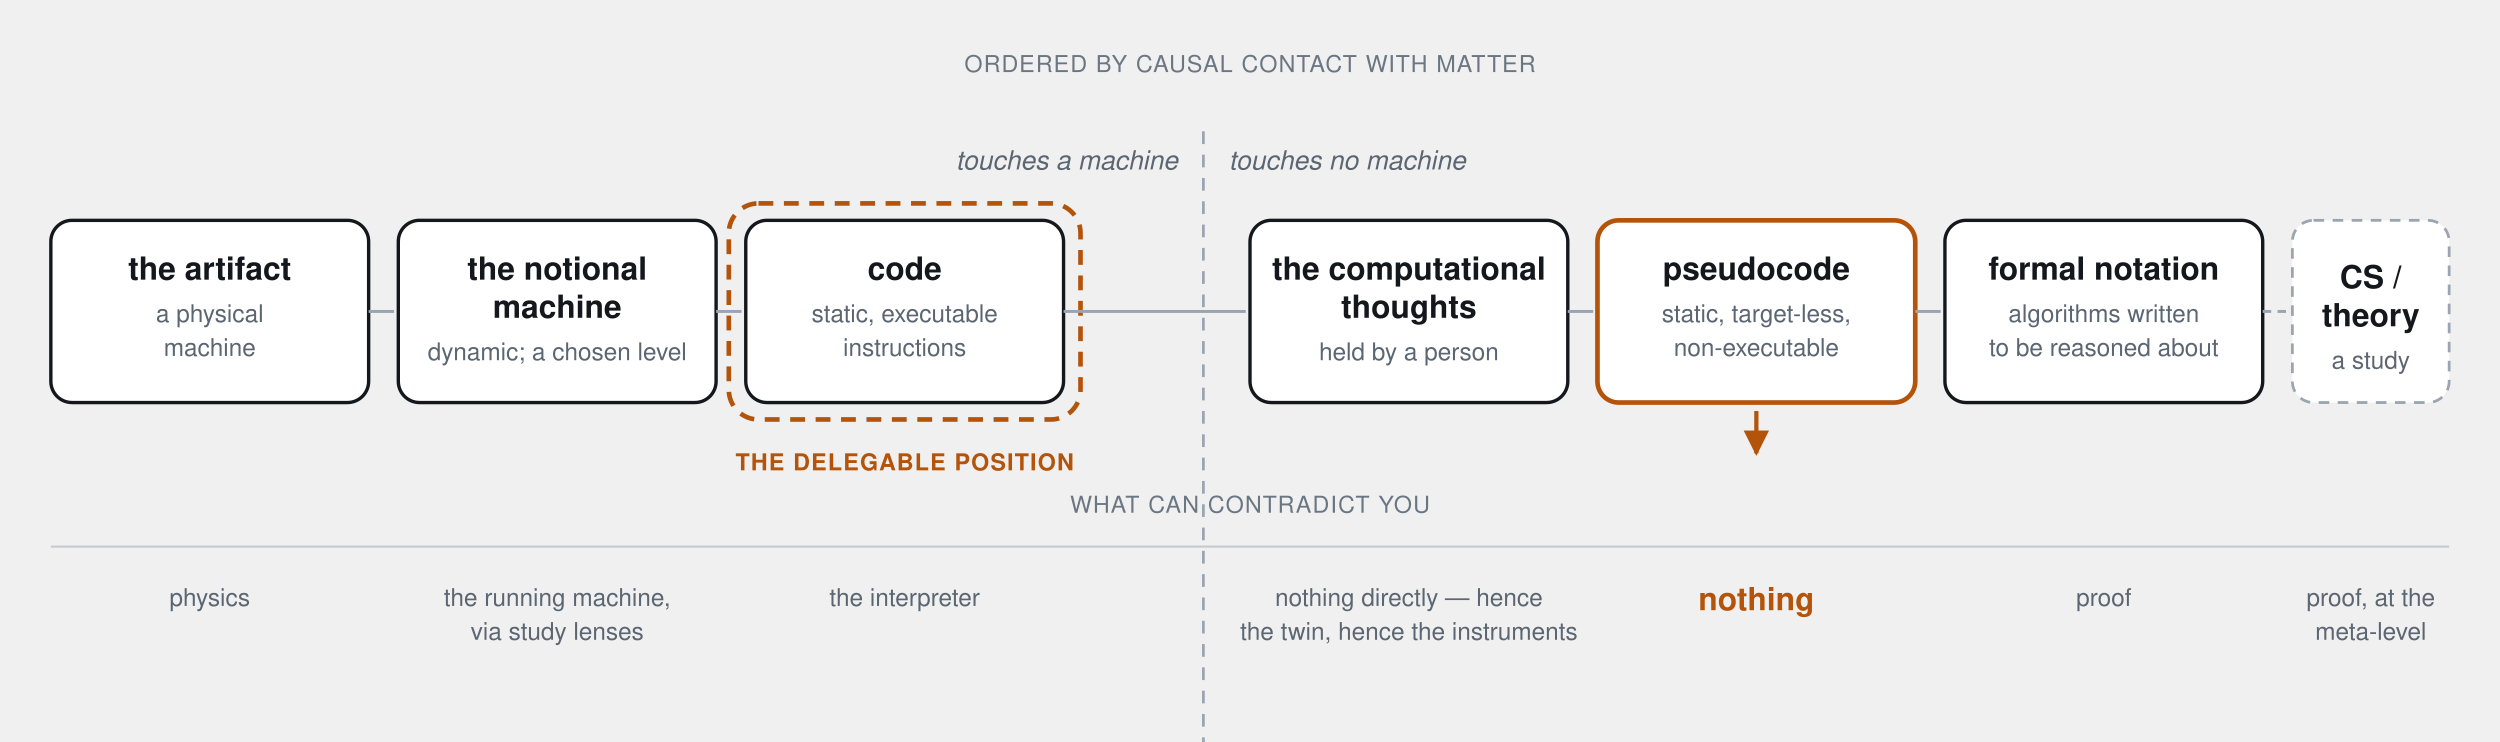
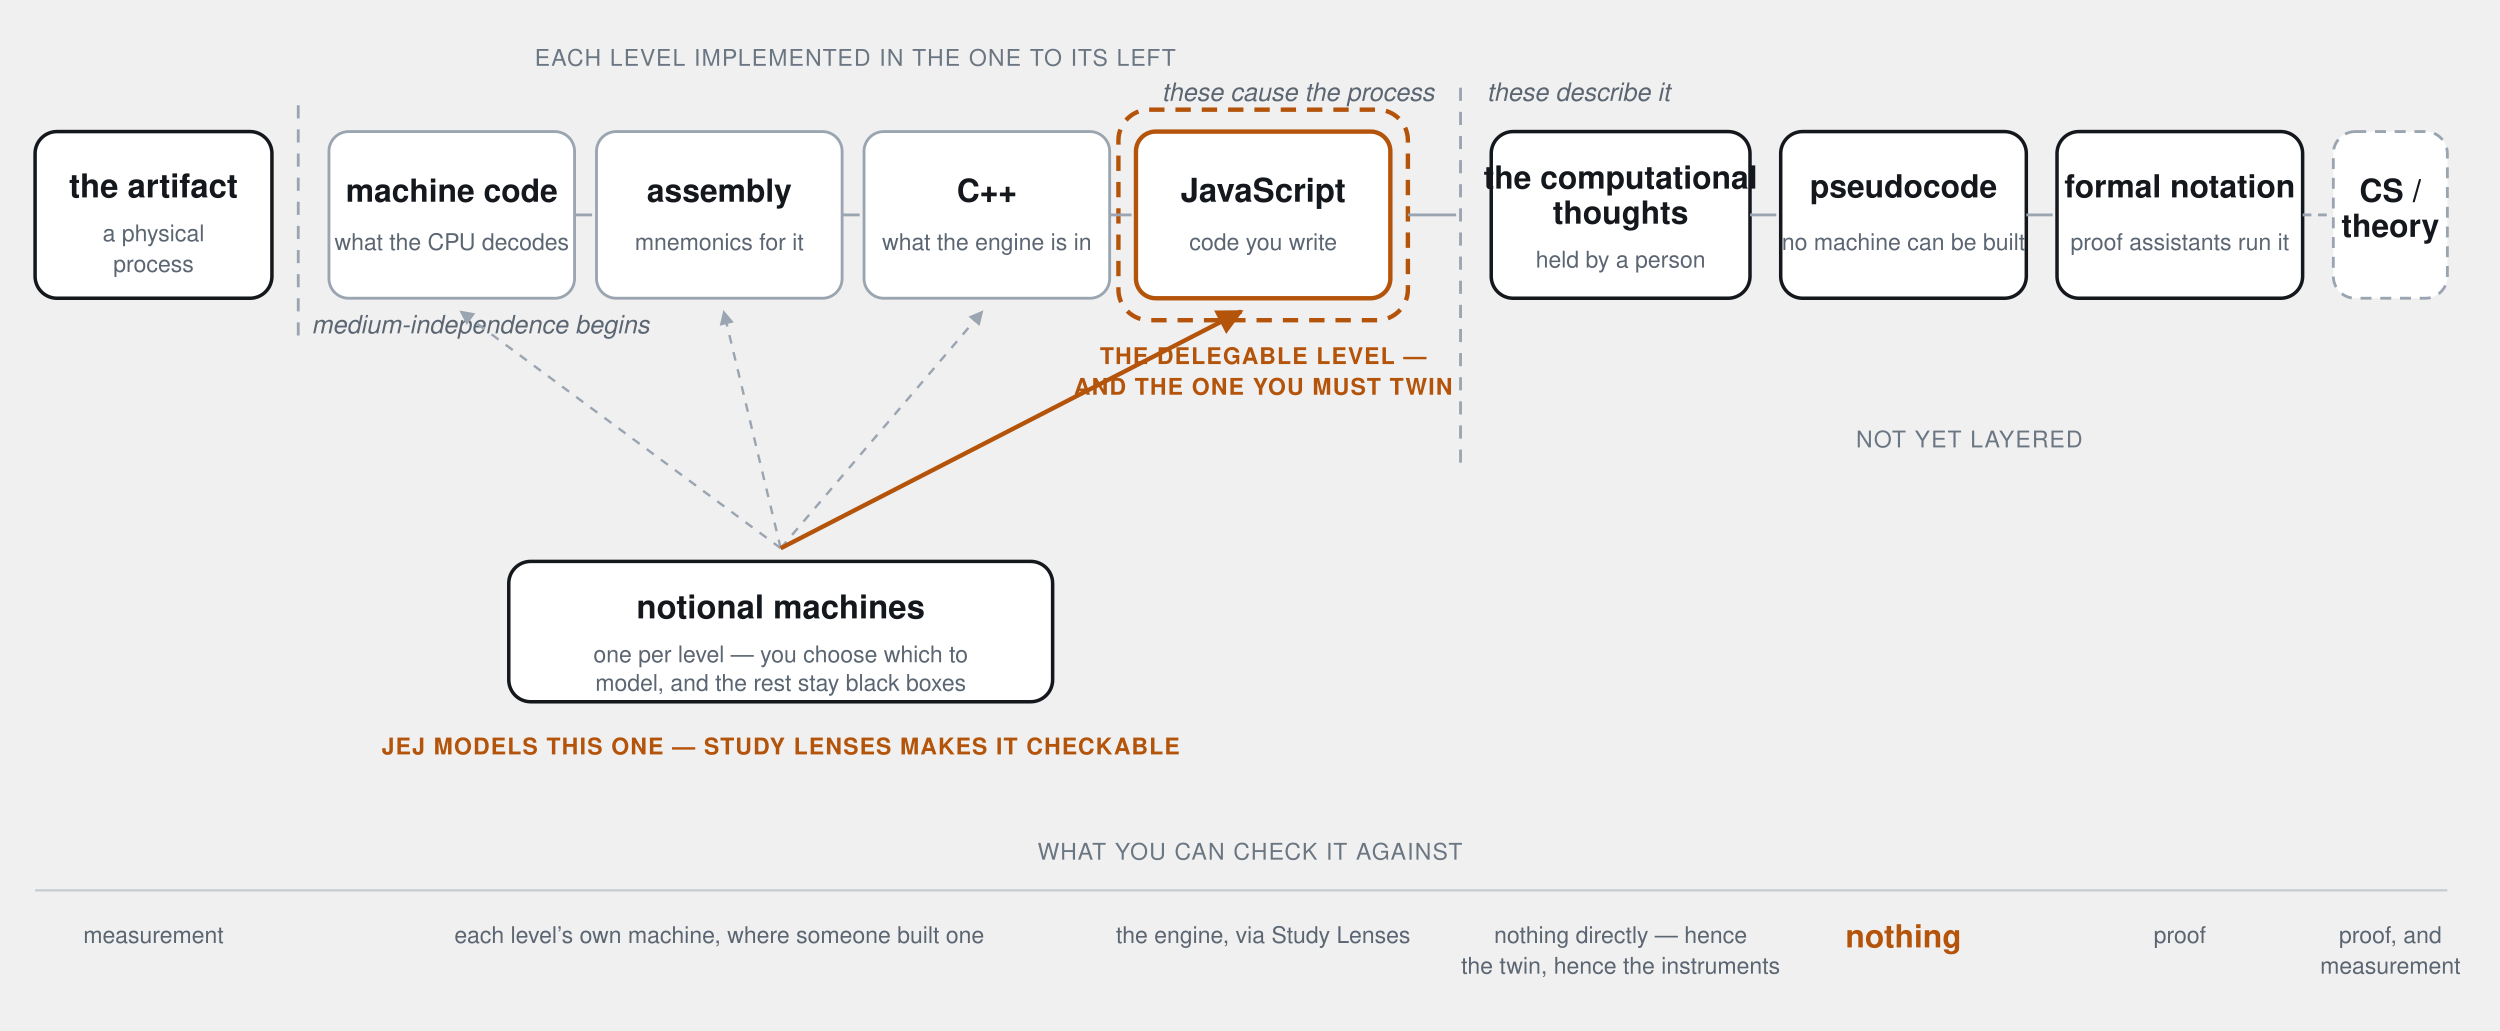
- <svg xmlns="http://www.w3.org/2000/svg" viewBox="0 0 1180 350" width="1180" height="350" role="img" aria-labelledby="ctl cds">
+ <svg xmlns="http://www.w3.org/2000/svg" viewBox="0 0 1140 470" width="1140" height="470" role="img" aria-labelledby="ctl cds">
  <style>
    :root { color-scheme: light dark; }
    .ink { fill: #14181d; }
    .muted { fill: #5b6672; }
    .line { stroke: #9aa5b1; }
    .box { fill: #ffffff; stroke: #14181d; }
    .soft { fill: #ffffff; stroke: #9aa5b1; }
    .accent { stroke: #b4530a; }
    .accentfill { fill: #b4530a; }
    .accenttag { fill: #b4530a; font-weight: 640; }
    .tag { fill: #6b7683; }
    @media (prefers-color-scheme: dark) {
      .ink { fill: #e8ecf1; }
      .muted { fill: #9aa5b1; }
      .line { stroke: #55606c; }
      .box { fill: #14181d; stroke: #e8ecf1; }
      .soft { fill: #14181d; stroke: #55606c; }
      .accent { stroke: #e8913f; }
      .accentfill { fill: #e8913f; }
      .accenttag { fill: #e8913f; }
      .tag { fill: #8792a0; }
    }
    text { font-family: ui-sans-serif, system-ui, -apple-system, "Segoe UI", Helvetica, Arial, sans-serif; }
-     .h { font-size: 15px; font-weight: 640; }
-     .s { font-size: 11.5px; }
-     .g { font-size: 11px; letter-spacing: .05em; }
-     .k { font-size: 12.5px; font-style: italic; }
+     .h { font-size: 14.5px; font-weight: 640; }
+     .hh { font-size: 15px; font-weight: 640; }
+     .s { font-size: 10.5px; }
+     .g { font-size: 10.5px; letter-spacing: .05em; }
+     .k { font-size: 11.5px; font-style: italic; }
  </style>
  <defs>
-     <marker id="cdn" viewBox="0 0 10 10" refX="9" refY="5" markerWidth="6" markerHeight="6" orient="auto-start-reverse">
+     <marker id="up" viewBox="0 0 10 10" refX="9" refY="5" markerWidth="6" markerHeight="6" orient="auto-start-reverse">
      <path d="M0 0 L10 5 L0 10 z" class="accentfill" />
    </marker>
+     <marker id="upm" viewBox="0 0 10 10" refX="9" refY="5" markerWidth="6" markerHeight="6" orient="auto-start-reverse">
+       <path d="M0 0 L10 5 L0 10 z" fill="#9aa5b1" />
+     </marker>
  </defs>
-   <text x="590" y="34" text-anchor="middle" class="g tag">ORDERED BY CAUSAL CONTACT WITH MATTER</text>
-   <path d="M568 62 L568 470" class="line" fill="none" stroke-width="1.3" stroke-dasharray="6 5" />
-   <text x="556" y="80" text-anchor="end" class="k muted">touches a machine</text>
-   <text x="580" y="80" class="k muted">touches no machine</text>
-   <rect x="24" y="104" width="150" height="86" rx="10" class="box" stroke-width="1.6" />
-   <text x="99" y="132" text-anchor="middle" class="h ink">the artifact</text>
-   <text x="99" y="152" text-anchor="middle" class="s muted">a physical</text>
-   <text x="99" y="168" text-anchor="middle" class="s muted">machine</text>
-   <rect x="188" y="104" width="150" height="86" rx="10" class="box" stroke-width="1.6" />
-   <text x="263" y="132" text-anchor="middle" class="h ink">the notional</text>
-   <text x="263" y="150" text-anchor="middle" class="h ink">machine</text>
-   <text x="263" y="170" text-anchor="middle" class="s muted">dynamic; a chosen level</text>
-   <rect x="344" y="96" width="166" height="102" rx="14" fill="none" class="accent" stroke-width="2.2" stroke-dasharray="7 5" />
-   <rect x="352" y="104" width="150" height="86" rx="10" class="box" stroke-width="1.6" />
-   <text x="427" y="132" text-anchor="middle" class="h ink">code</text>
-   <text x="427" y="152" text-anchor="middle" class="s muted">static, executable</text>
-   <text x="427" y="168" text-anchor="middle" class="s muted">instructions</text>
-   <rect x="590" y="104" width="150" height="86" rx="10" class="box" stroke-width="1.6" />
-   <text x="665" y="132" text-anchor="middle" class="h ink">the computational</text>
-   <text x="665" y="150" text-anchor="middle" class="h ink">thoughts</text>
-   <text x="665" y="170" text-anchor="middle" class="s muted">held by a person</text>
-   <rect x="754" y="104" width="150" height="86" rx="10" class="box" stroke-width="2.2" style="stroke:#b4530a" />
-   <text x="829" y="132" text-anchor="middle" class="h ink">pseudocode</text>
-   <text x="829" y="152" text-anchor="middle" class="s muted">static, target-less,</text>
-   <text x="829" y="168" text-anchor="middle" class="s muted">non-executable</text>
-   <rect x="918" y="104" width="150" height="86" rx="10" class="box" stroke-width="1.6" />
-   <text x="993" y="132" text-anchor="middle" class="h ink">formal notation</text>
-   <text x="993" y="152" text-anchor="middle" class="s muted">algorithms written</text>
-   <text x="993" y="168" text-anchor="middle" class="s muted">to be reasoned about</text>
-   <rect x="1082" y="104" width="74" height="86" rx="10" class="soft" stroke-width="1.3" stroke-dasharray="5 4" />
-   <text x="1119" y="136" text-anchor="middle" class="h ink">CS /</text>
-   <text x="1119" y="154" text-anchor="middle" class="h ink">theory</text>
-   <text x="1119" y="174" text-anchor="middle" class="s muted">a study</text>
-   <path d="M174 147 L186 147" class="line" stroke-width="1.4" />
-   <path d="M338 147 L350 147" class="line" stroke-width="1.4" />
-   <path d="M502 147 L588 147" class="line" stroke-width="1.4" />
-   <path d="M740 147 L752 147" class="line" stroke-width="1.4" />
-   <path d="M904 147 L916 147" class="line" stroke-width="1.4" />
-   <path d="M1068 147 L1080 147" class="line" stroke-width="1.4" stroke-dasharray="4 3" />
-   <text x="590" y="242" text-anchor="middle" class="g tag">WHAT CAN CONTRADICT YOU</text>
-   <path d="M24 258 L1156 258" class="line" fill="none" stroke-width="1" opacity=".5" />
-   <text x="99" y="286" text-anchor="middle" class="s muted">physics</text>
-   <text x="263" y="286" text-anchor="middle" class="s muted">the running machine,</text>
-   <text x="263" y="302" text-anchor="middle" class="s muted">via study lenses</text>
-   <text x="427" y="286" text-anchor="middle" class="s muted">the interpreter</text>
-   <text x="665" y="286" text-anchor="middle" class="s muted">nothing directly — hence</text>
-   <text x="665" y="302" text-anchor="middle" class="s muted">the twin, hence the instruments</text>
-   <text x="829" y="288" text-anchor="middle" class="h accenttag">nothing</text>
-   <text x="993" y="286" text-anchor="middle" class="s muted">proof</text>
-   <text x="1119" y="286" text-anchor="middle" class="s muted">proof, at the</text>
-   <text x="1119" y="302" text-anchor="middle" class="s muted">meta-level</text>
-   <path d="M829 194 L829 214" class="accent" fill="none" stroke-width="2" marker-end="url(#cdn)" />
-   <text x="427" y="222" text-anchor="middle" class="g accenttag">THE DELEGABLE POSITION</text>
+   <text x="390" y="30" text-anchor="middle" class="g tag">EACH LEVEL IMPLEMENTED IN THE ONE TO ITS LEFT</text>
+   <rect x="16" y="60" width="108" height="76" rx="10" class="box" stroke-width="1.6" />
+   <text x="70" y="90" text-anchor="middle" class="hh ink">the artifact</text>
+   <text x="70" y="110" text-anchor="middle" class="s muted">a physical</text>
+   <text x="70" y="124" text-anchor="middle" class="s muted">process</text>
+   <path d="M136 48 L136 156" class="line" fill="none" stroke-width="1.3" stroke-dasharray="6 5" />
+   <text x="142" y="152" class="k muted">medium-independence begins</text>
+   <rect x="150" y="60" width="112" height="76" rx="9" class="soft" stroke-width="1.3" />
+   <text x="206" y="92" text-anchor="middle" class="h ink">machine code</text>
+   <text x="206" y="114" text-anchor="middle" class="s muted">what the CPU decodes</text>
+   <rect x="272" y="60" width="112" height="76" rx="9" class="soft" stroke-width="1.3" />
+   <text x="328" y="92" text-anchor="middle" class="h ink">assembly</text>
+   <text x="328" y="114" text-anchor="middle" class="s muted">mnemonics for it</text>
+   <rect x="394" y="60" width="112" height="76" rx="9" class="soft" stroke-width="1.3" />
+   <text x="450" y="92" text-anchor="middle" class="h ink">C++</text>
+   <text x="450" y="114" text-anchor="middle" class="s muted">what the engine is in</text>
+   <rect x="510" y="50" width="132" height="96" rx="14" fill="none" class="accent" stroke-width="2" stroke-dasharray="7 5" />
+   <rect x="518" y="60" width="116" height="76" rx="9" class="box" stroke-width="2" style="stroke:#b4530a" />
+   <text x="576" y="92" text-anchor="middle" class="hh ink">JavaScript</text>
+   <text x="576" y="114" text-anchor="middle" class="s muted">code you write</text>
+   <text x="576" y="166" text-anchor="middle" class="g accenttag">THE DELEGABLE LEVEL —</text>
+   <text x="576" y="180" text-anchor="middle" class="g accenttag">AND THE ONE YOU MUST TWIN</text>
+   <path d="M262 98 L270 98" class="line" stroke-width="1.3" />
+   <path d="M384 98 L392 98" class="line" stroke-width="1.3" />
+   <path d="M506 98 L516 98" class="line" stroke-width="1.3" />
+   <path d="M356 250 L210 142" class="line" fill="none" stroke-width="1.1" stroke-dasharray="4 4" marker-end="url(#upm)" />
+   <path d="M356 250 L330 142" class="line" fill="none" stroke-width="1.1" stroke-dasharray="4 4" marker-end="url(#upm)" />
+   <path d="M356 250 L448 142" class="line" fill="none" stroke-width="1.1" stroke-dasharray="4 4" marker-end="url(#upm)" />
+   <path d="M356 250 L566 142" class="accent" fill="none" stroke-width="2" marker-end="url(#up)" />
+   <rect x="232" y="256" width="248" height="64" rx="10" class="box" stroke-width="1.6" />
+   <text x="356" y="282" text-anchor="middle" class="hh ink">notional machines</text>
+   <text x="356" y="302" text-anchor="middle" class="s muted">one per level — you choose which to</text>
+   <text x="356" y="315" text-anchor="middle" class="s muted">model, and the rest stay black boxes</text>
+   <text x="356" y="344" text-anchor="middle" class="g accenttag">JEJ MODELS THIS ONE — STUDY LENSES MAKES IT CHECKABLE</text>
+   <path d="M666 40 L666 214" class="line" fill="none" stroke-width="1.3" stroke-dasharray="6 5" />
+   <text x="654" y="46" text-anchor="end" class="k muted">these cause the process</text>
+   <text x="678" y="46" class="k muted">these describe it</text>
+   <path d="M642 98 L664 98" class="line" stroke-width="1.3" />
+   <rect x="680" y="60" width="118" height="76" rx="10" class="box" stroke-width="1.6" />
+   <text x="739" y="86" text-anchor="middle" class="h ink">the computational</text>
+   <text x="739" y="102" text-anchor="middle" class="h ink">thoughts</text>
+   <text x="739" y="122" text-anchor="middle" class="s muted">held by a person</text>
+   <rect x="812" y="60" width="112" height="76" rx="10" class="box" stroke-width="1.6" />
+   <text x="868" y="90" text-anchor="middle" class="h ink">pseudocode</text>
+   <text x="868" y="114" text-anchor="middle" class="s muted">no machine can be built</text>
+   <rect x="938" y="60" width="112" height="76" rx="10" class="box" stroke-width="1.6" />
+   <text x="994" y="90" text-anchor="middle" class="h ink">formal notation</text>
+   <text x="994" y="114" text-anchor="middle" class="s muted">proof assistants run it</text>
+   <rect x="1064" y="60" width="52" height="76" rx="10" class="soft" stroke-width="1.3" stroke-dasharray="5 4" />
+   <text x="1090" y="92" text-anchor="middle" class="h ink">CS /</text>
+   <text x="1090" y="108" text-anchor="middle" class="h ink">theory</text>
+   <path d="M798 98 L810 98" class="line" stroke-width="1.3" />
+   <path d="M924 98 L936 98" class="line" stroke-width="1.3" />
+   <path d="M1050 98 L1062 98" class="line" stroke-width="1.3" stroke-dasharray="4 3" />
+   <text x="898" y="204" text-anchor="middle" class="g tag">NOT YET LAYERED</text>
+   <text x="570" y="392" text-anchor="middle" class="g tag">WHAT YOU CAN CHECK IT AGAINST</text>
+   <path d="M16 406 L1116 406" class="line" fill="none" stroke-width="1" opacity=".5" />
+   <text x="70" y="430" text-anchor="middle" class="s muted">measurement</text>
+   <text x="328" y="430" text-anchor="middle" class="s muted">each level’s own machine, where someone built one</text>
+   <text x="576" y="430" text-anchor="middle" class="s muted">the engine, via Study Lenses</text>
+   <text x="739" y="430" text-anchor="middle" class="s muted">nothing directly — hence</text>
+   <text x="739" y="444" text-anchor="middle" class="s muted">the twin, hence the instruments</text>
+   <text x="868" y="432" text-anchor="middle" class="h accenttag">nothing</text>
+   <text x="994" y="430" text-anchor="middle" class="s muted">proof</text>
+   <text x="1090" y="430" text-anchor="middle" class="s muted">proof, and</text>
+   <text x="1090" y="444" text-anchor="middle" class="s muted">measurement</text>
</svg>
